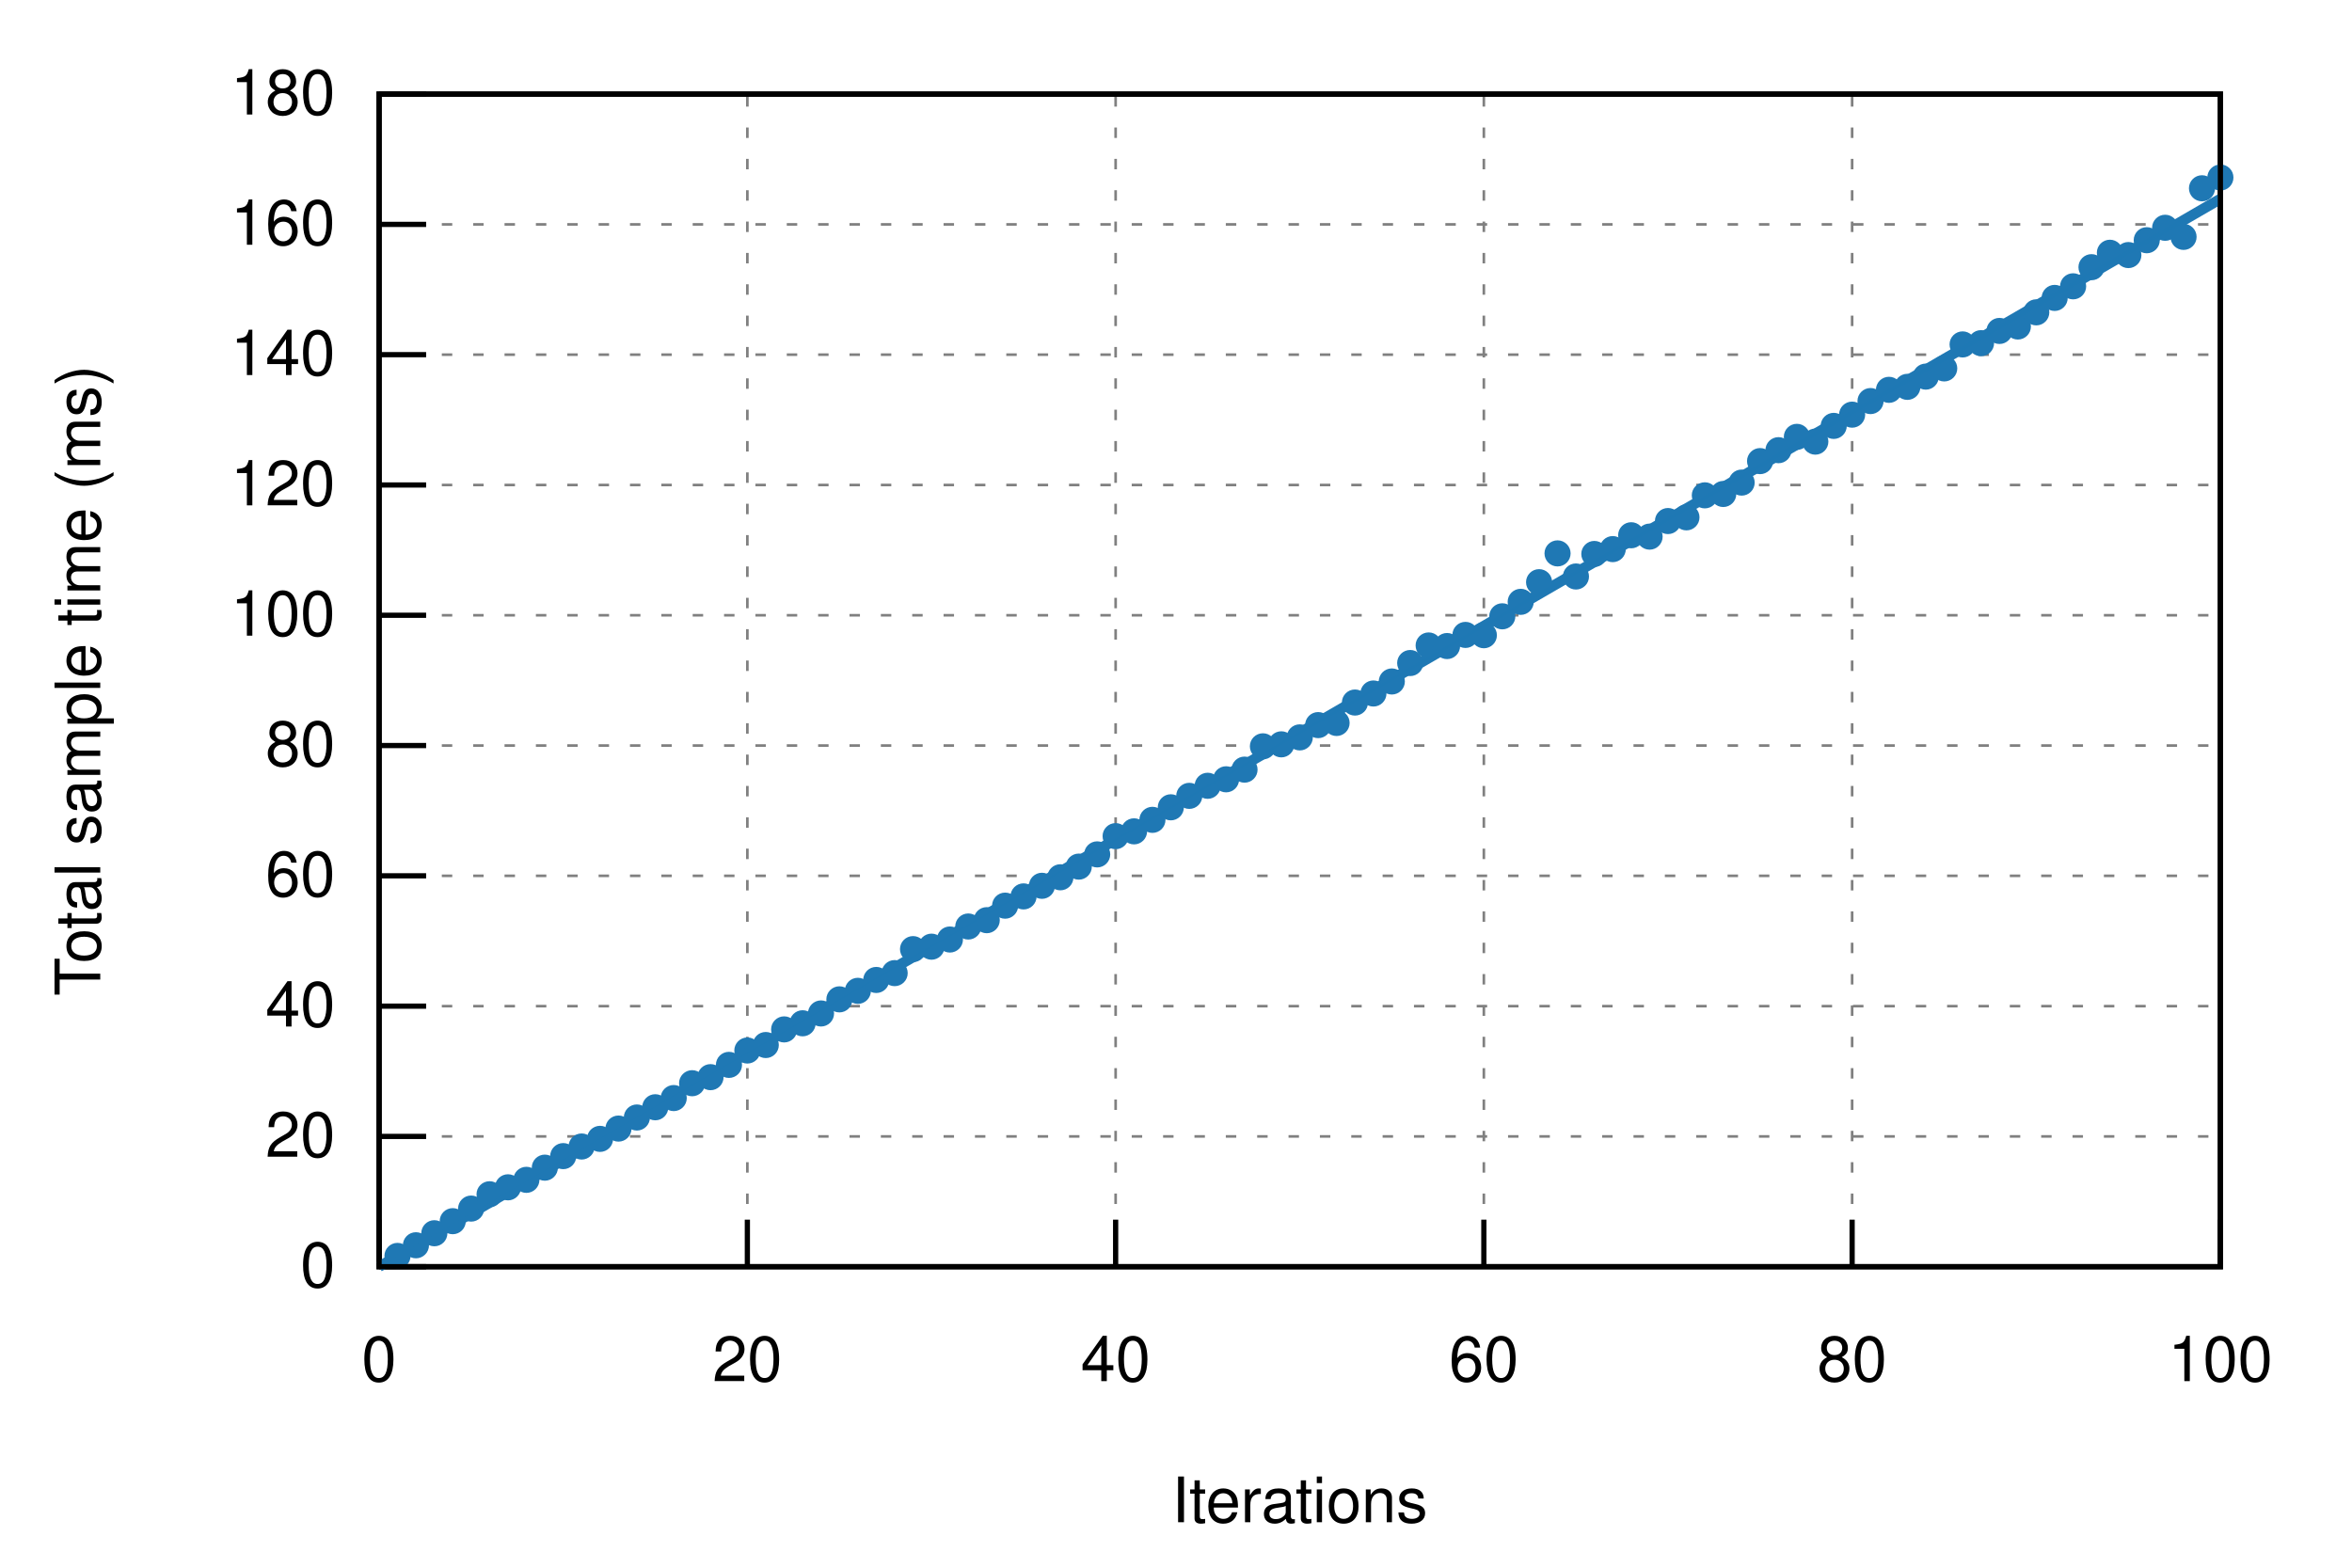
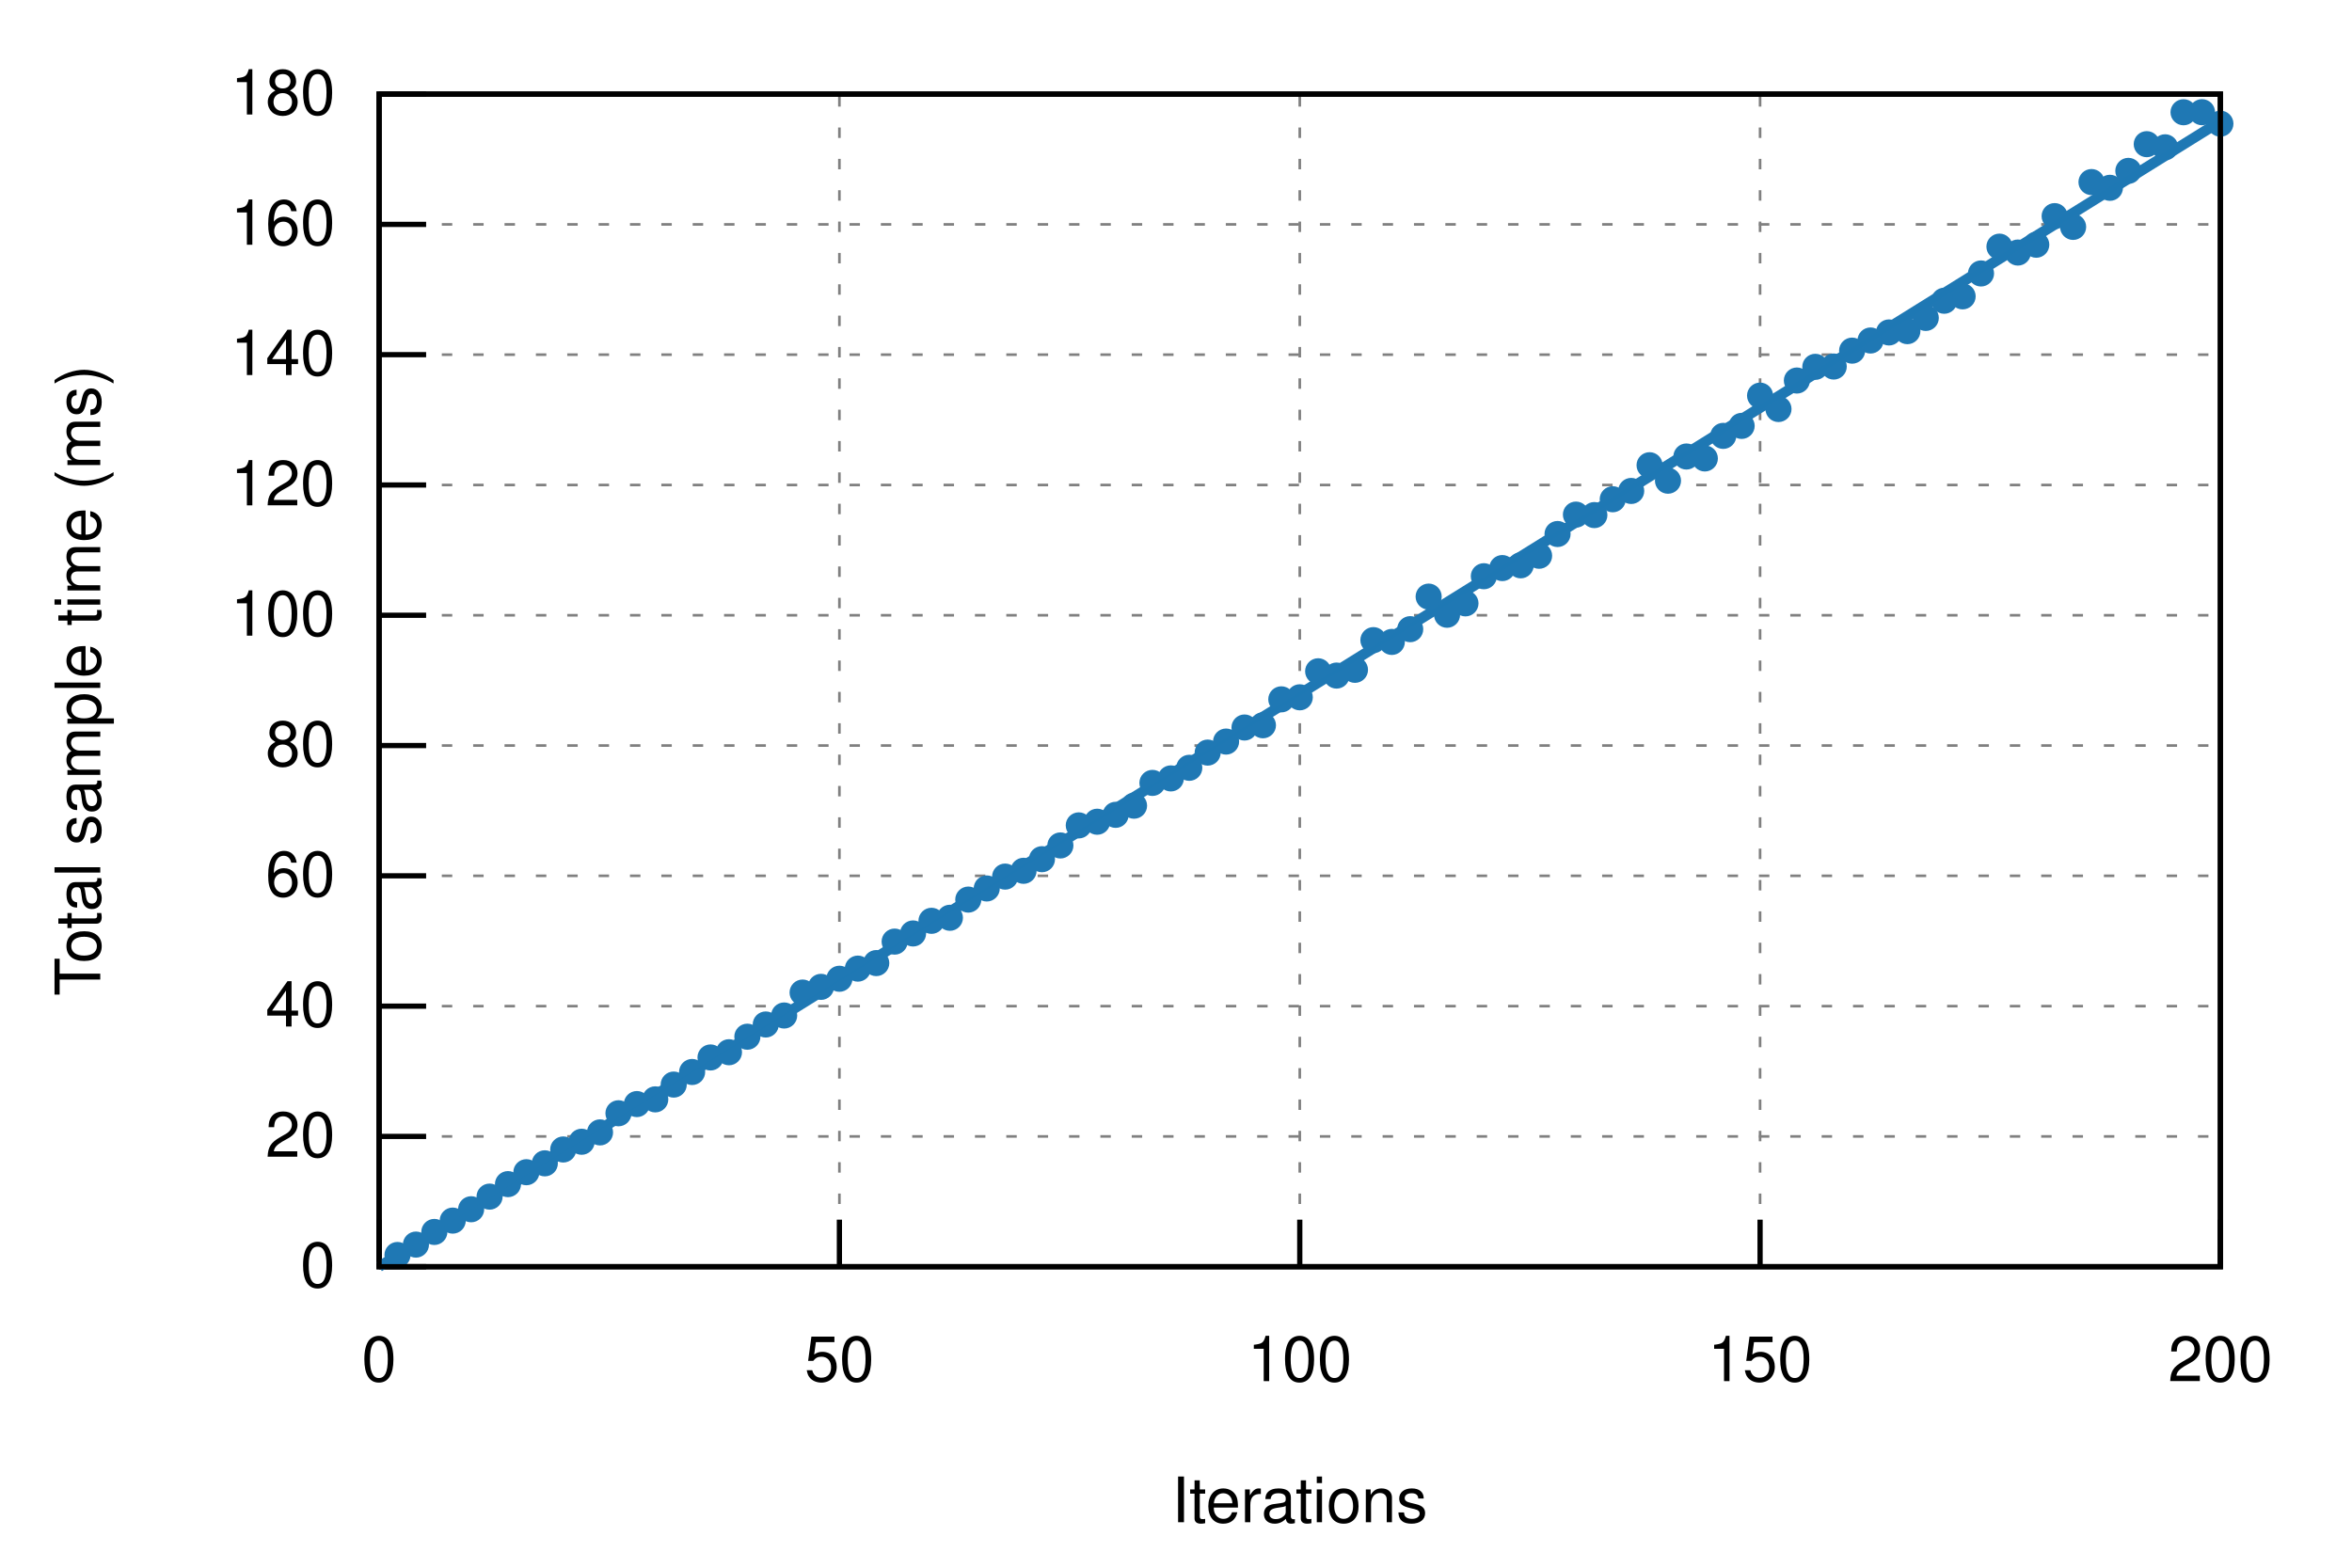
<svg xmlns="http://www.w3.org/2000/svg" xmlns:xlink="http://www.w3.org/1999/xlink" viewBox="0 0 450 300">
  <g id="gnuplot_canvas">
    <rect x="0" y="0" width="450" height="300" fill="none" />
    <defs>
      <circle id="gpDot" r="0.5" stroke-width="0.5" stroke="currentColor" />
      <path id="gpPt0" stroke-width="0.222" stroke="currentColor" d="M-1,0 h2 M0,-1 v2" />
      <path id="gpPt1" stroke-width="0.222" stroke="currentColor" d="M-1,-1 L1,1 M1,-1 L-1,1" />
      <path id="gpPt2" stroke-width="0.222" stroke="currentColor" d="M-1,0 L1,0 M0,-1 L0,1 M-1,-1 L1,1 M-1,1 L1,-1" />
      <rect id="gpPt3" stroke-width="0.222" stroke="currentColor" x="-1" y="-1" width="2" height="2" />
      <rect id="gpPt4" stroke-width="0.222" stroke="currentColor" fill="currentColor" x="-1" y="-1" width="2" height="2" />
      <circle id="gpPt5" stroke-width="0.222" stroke="currentColor" cx="0" cy="0" r="1" />
      <use xlink:href="#gpPt5" id="gpPt6" fill="currentColor" stroke="none" />
      <path id="gpPt7" stroke-width="0.222" stroke="currentColor" d="M0,-1.33 L-1.33,0.67 L1.33,0.67 z" />
      <use xlink:href="#gpPt7" id="gpPt8" fill="currentColor" stroke="none" />
      <use xlink:href="#gpPt7" id="gpPt9" stroke="currentColor" transform="rotate(180)" />
      <use xlink:href="#gpPt9" id="gpPt10" fill="currentColor" stroke="none" />
      <use xlink:href="#gpPt3" id="gpPt11" stroke="currentColor" transform="rotate(45)" />
      <use xlink:href="#gpPt11" id="gpPt12" fill="currentColor" stroke="none" />
      <path id="gpPt13" stroke-width="0.222" stroke="currentColor" d="M0,1.330 L1.265,0.411 L0.782,-1.067 L-0.782,-1.076 L-1.265,0.411 z" />
      <use xlink:href="#gpPt13" id="gpPt14" fill="currentColor" stroke="none" />
      <filter id="textbox" filterUnits="objectBoundingBox" x="0" y="0" height="1" width="1">
        <feFlood flood-color="white" flood-opacity="1" result="bgnd" />
        <feComposite in="SourceGraphic" in2="bgnd" operator="atop" />
      </filter>
      <filter id="greybox" filterUnits="objectBoundingBox" x="0" y="0" height="1" width="1">
        <feFlood flood-color="lightgrey" flood-opacity="1" result="grey" />
        <feComposite in="SourceGraphic" in2="grey" operator="atop" />
      </filter>
    </defs>
    <g fill="none" color="white" stroke="currentColor" stroke-width="1.00" stroke-linecap="butt" stroke-linejoin="miter">
</g>
    <g fill="none" color="black" stroke="currentColor" stroke-width="1.00" stroke-linecap="butt" stroke-linejoin="miter">
</g>
    <g fill="none" color="black" stroke="black" stroke-width="0.50" stroke-linecap="butt" stroke-linejoin="miter">
</g>
    <g fill="none" color="gray" stroke="currentColor" stroke-width="0.50" stroke-linecap="butt" stroke-linejoin="miter">
      <path stroke="gray" stroke-dasharray="2,4" class="gridline" d="M72.53,242.40 L424.82,242.40  " />
    </g>
    <g fill="none" color="gray" stroke="gray" stroke-width="1.00" stroke-linecap="butt" stroke-linejoin="miter">
</g>
    <g fill="none" color="black" stroke="currentColor" stroke-width="1.00" stroke-linecap="butt" stroke-linejoin="miter">
      <path stroke="black" d="M72.53,242.40 L81.53,242.40  " />
      <g transform="translate(64.14,246.30)" stroke="none" fill="black" font-family="Helvetica" font-size="12.00" text-anchor="end">
        <text>
          <tspan font-family="Helvetica"> 0</tspan>
        </text>
      </g>
    </g>
    <g fill="none" color="black" stroke="currentColor" stroke-width="1.00" stroke-linecap="butt" stroke-linejoin="miter">
</g>
    <g fill="none" color="black" stroke="black" stroke-width="0.50" stroke-linecap="butt" stroke-linejoin="miter">
</g>
    <g fill="none" color="gray" stroke="currentColor" stroke-width="0.50" stroke-linecap="butt" stroke-linejoin="miter">
      <path stroke="gray" stroke-dasharray="2,4" class="gridline" d="M72.53,217.47 L424.82,217.47  " />
    </g>
    <g fill="none" color="gray" stroke="gray" stroke-width="1.00" stroke-linecap="butt" stroke-linejoin="miter">
</g>
    <g fill="none" color="black" stroke="currentColor" stroke-width="1.00" stroke-linecap="butt" stroke-linejoin="miter">
      <path stroke="black" d="M72.53,217.47 L81.53,217.47  " />
      <g transform="translate(64.14,221.37)" stroke="none" fill="black" font-family="Helvetica" font-size="12.00" text-anchor="end">
        <text>
          <tspan font-family="Helvetica"> 20</tspan>
        </text>
      </g>
    </g>
    <g fill="none" color="black" stroke="currentColor" stroke-width="1.00" stroke-linecap="butt" stroke-linejoin="miter">
</g>
    <g fill="none" color="black" stroke="black" stroke-width="0.50" stroke-linecap="butt" stroke-linejoin="miter">
</g>
    <g fill="none" color="gray" stroke="currentColor" stroke-width="0.50" stroke-linecap="butt" stroke-linejoin="miter">
      <path stroke="gray" stroke-dasharray="2,4" class="gridline" d="M72.53,192.54 L424.82,192.54  " />
    </g>
    <g fill="none" color="gray" stroke="gray" stroke-width="1.00" stroke-linecap="butt" stroke-linejoin="miter">
</g>
    <g fill="none" color="black" stroke="currentColor" stroke-width="1.00" stroke-linecap="butt" stroke-linejoin="miter">
      <path stroke="black" d="M72.53,192.54 L81.53,192.54  " />
      <g transform="translate(64.14,196.44)" stroke="none" fill="black" font-family="Helvetica" font-size="12.00" text-anchor="end">
        <text>
          <tspan font-family="Helvetica"> 40</tspan>
        </text>
      </g>
    </g>
    <g fill="none" color="black" stroke="currentColor" stroke-width="1.00" stroke-linecap="butt" stroke-linejoin="miter">
</g>
    <g fill="none" color="black" stroke="black" stroke-width="0.50" stroke-linecap="butt" stroke-linejoin="miter">
</g>
    <g fill="none" color="gray" stroke="currentColor" stroke-width="0.50" stroke-linecap="butt" stroke-linejoin="miter">
      <path stroke="gray" stroke-dasharray="2,4" class="gridline" d="M72.53,167.60 L424.82,167.60  " />
    </g>
    <g fill="none" color="gray" stroke="gray" stroke-width="1.00" stroke-linecap="butt" stroke-linejoin="miter">
</g>
    <g fill="none" color="black" stroke="currentColor" stroke-width="1.00" stroke-linecap="butt" stroke-linejoin="miter">
      <path stroke="black" d="M72.53,167.60 L81.53,167.60  " />
      <g transform="translate(64.14,171.50)" stroke="none" fill="black" font-family="Helvetica" font-size="12.00" text-anchor="end">
        <text>
          <tspan font-family="Helvetica"> 60</tspan>
        </text>
      </g>
    </g>
    <g fill="none" color="black" stroke="currentColor" stroke-width="1.00" stroke-linecap="butt" stroke-linejoin="miter">
</g>
    <g fill="none" color="black" stroke="black" stroke-width="0.50" stroke-linecap="butt" stroke-linejoin="miter">
</g>
    <g fill="none" color="gray" stroke="currentColor" stroke-width="0.50" stroke-linecap="butt" stroke-linejoin="miter">
      <path stroke="gray" stroke-dasharray="2,4" class="gridline" d="M72.53,142.67 L424.82,142.67  " />
    </g>
    <g fill="none" color="gray" stroke="gray" stroke-width="1.00" stroke-linecap="butt" stroke-linejoin="miter">
</g>
    <g fill="none" color="black" stroke="currentColor" stroke-width="1.00" stroke-linecap="butt" stroke-linejoin="miter">
      <path stroke="black" d="M72.53,142.67 L81.53,142.67  " />
      <g transform="translate(64.14,146.57)" stroke="none" fill="black" font-family="Helvetica" font-size="12.00" text-anchor="end">
        <text>
          <tspan font-family="Helvetica"> 80</tspan>
        </text>
      </g>
    </g>
    <g fill="none" color="black" stroke="currentColor" stroke-width="1.00" stroke-linecap="butt" stroke-linejoin="miter">
</g>
    <g fill="none" color="black" stroke="black" stroke-width="0.50" stroke-linecap="butt" stroke-linejoin="miter">
</g>
    <g fill="none" color="gray" stroke="currentColor" stroke-width="0.50" stroke-linecap="butt" stroke-linejoin="miter">
      <path stroke="gray" stroke-dasharray="2,4" class="gridline" d="M72.53,117.74 L424.82,117.74  " />
    </g>
    <g fill="none" color="gray" stroke="gray" stroke-width="1.00" stroke-linecap="butt" stroke-linejoin="miter">
</g>
    <g fill="none" color="black" stroke="currentColor" stroke-width="1.00" stroke-linecap="butt" stroke-linejoin="miter">
      <path stroke="black" d="M72.53,117.74 L81.53,117.74  " />
      <g transform="translate(64.14,121.64)" stroke="none" fill="black" font-family="Helvetica" font-size="12.00" text-anchor="end">
        <text>
          <tspan font-family="Helvetica"> 100</tspan>
        </text>
      </g>
    </g>
    <g fill="none" color="black" stroke="currentColor" stroke-width="1.00" stroke-linecap="butt" stroke-linejoin="miter">
</g>
    <g fill="none" color="black" stroke="black" stroke-width="0.50" stroke-linecap="butt" stroke-linejoin="miter">
</g>
    <g fill="none" color="gray" stroke="currentColor" stroke-width="0.50" stroke-linecap="butt" stroke-linejoin="miter">
      <path stroke="gray" stroke-dasharray="2,4" class="gridline" d="M72.53,92.81 L424.82,92.81  " />
    </g>
    <g fill="none" color="gray" stroke="gray" stroke-width="1.00" stroke-linecap="butt" stroke-linejoin="miter">
</g>
    <g fill="none" color="black" stroke="currentColor" stroke-width="1.00" stroke-linecap="butt" stroke-linejoin="miter">
      <path stroke="black" d="M72.53,92.81 L81.53,92.81  " />
      <g transform="translate(64.14,96.71)" stroke="none" fill="black" font-family="Helvetica" font-size="12.00" text-anchor="end">
        <text>
          <tspan font-family="Helvetica"> 120</tspan>
        </text>
      </g>
    </g>
    <g fill="none" color="black" stroke="currentColor" stroke-width="1.00" stroke-linecap="butt" stroke-linejoin="miter">
</g>
    <g fill="none" color="black" stroke="black" stroke-width="0.50" stroke-linecap="butt" stroke-linejoin="miter">
</g>
    <g fill="none" color="gray" stroke="currentColor" stroke-width="0.50" stroke-linecap="butt" stroke-linejoin="miter">
      <path stroke="gray" stroke-dasharray="2,4" class="gridline" d="M72.53,67.87 L424.82,67.87  " />
    </g>
    <g fill="none" color="gray" stroke="gray" stroke-width="1.00" stroke-linecap="butt" stroke-linejoin="miter">
</g>
    <g fill="none" color="black" stroke="currentColor" stroke-width="1.00" stroke-linecap="butt" stroke-linejoin="miter">
      <path stroke="black" d="M72.53,67.87 L81.53,67.87  " />
      <g transform="translate(64.14,71.77)" stroke="none" fill="black" font-family="Helvetica" font-size="12.00" text-anchor="end">
        <text>
          <tspan font-family="Helvetica"> 140</tspan>
        </text>
      </g>
    </g>
    <g fill="none" color="black" stroke="currentColor" stroke-width="1.00" stroke-linecap="butt" stroke-linejoin="miter">
</g>
    <g fill="none" color="black" stroke="black" stroke-width="0.50" stroke-linecap="butt" stroke-linejoin="miter">
</g>
    <g fill="none" color="gray" stroke="currentColor" stroke-width="0.50" stroke-linecap="butt" stroke-linejoin="miter">
      <path stroke="gray" stroke-dasharray="2,4" class="gridline" d="M72.53,42.94 L424.82,42.94  " />
    </g>
    <g fill="none" color="gray" stroke="gray" stroke-width="1.00" stroke-linecap="butt" stroke-linejoin="miter">
</g>
    <g fill="none" color="black" stroke="currentColor" stroke-width="1.00" stroke-linecap="butt" stroke-linejoin="miter">
      <path stroke="black" d="M72.53,42.94 L81.53,42.94  " />
      <g transform="translate(64.14,46.84)" stroke="none" fill="black" font-family="Helvetica" font-size="12.00" text-anchor="end">
        <text>
          <tspan font-family="Helvetica"> 160</tspan>
        </text>
      </g>
    </g>
    <g fill="none" color="black" stroke="currentColor" stroke-width="1.00" stroke-linecap="butt" stroke-linejoin="miter">
</g>
    <g fill="none" color="black" stroke="black" stroke-width="0.50" stroke-linecap="butt" stroke-linejoin="miter">
</g>
    <g fill="none" color="gray" stroke="currentColor" stroke-width="0.50" stroke-linecap="butt" stroke-linejoin="miter">
      <path stroke="gray" stroke-dasharray="2,4" class="gridline" d="M72.53,18.01 L424.82,18.01  " />
    </g>
    <g fill="none" color="gray" stroke="gray" stroke-width="1.00" stroke-linecap="butt" stroke-linejoin="miter">
</g>
    <g fill="none" color="black" stroke="currentColor" stroke-width="1.00" stroke-linecap="butt" stroke-linejoin="miter">
      <path stroke="black" d="M72.53,18.01 L81.53,18.01  " />
      <g transform="translate(64.14,21.91)" stroke="none" fill="black" font-family="Helvetica" font-size="12.00" text-anchor="end">
        <text>
          <tspan font-family="Helvetica"> 180</tspan>
        </text>
      </g>
    </g>
    <g fill="none" color="black" stroke="currentColor" stroke-width="1.00" stroke-linecap="butt" stroke-linejoin="miter">
</g>
    <g fill="none" color="black" stroke="black" stroke-width="0.50" stroke-linecap="butt" stroke-linejoin="miter">
</g>
    <g fill="none" color="gray" stroke="currentColor" stroke-width="0.50" stroke-linecap="butt" stroke-linejoin="miter">
      <path stroke="gray" stroke-dasharray="2,4" class="gridline" d="M72.53,242.40 L72.53,18.01  " />
    </g>
    <g fill="none" color="gray" stroke="gray" stroke-width="1.00" stroke-linecap="butt" stroke-linejoin="miter">
</g>
    <g fill="none" color="black" stroke="currentColor" stroke-width="1.00" stroke-linecap="butt" stroke-linejoin="miter">
      <path stroke="black" d="M72.53,242.40 L72.53,233.40  " />
      <g transform="translate(72.53,264.30)" stroke="none" fill="black" font-family="Helvetica" font-size="12.00" text-anchor="middle">
        <text>
          <tspan font-family="Helvetica"> 0</tspan>
        </text>
      </g>
    </g>
    <g fill="none" color="black" stroke="currentColor" stroke-width="1.00" stroke-linecap="butt" stroke-linejoin="miter">
</g>
    <g fill="none" color="black" stroke="black" stroke-width="0.50" stroke-linecap="butt" stroke-linejoin="miter">
</g>
    <g fill="none" color="gray" stroke="currentColor" stroke-width="0.50" stroke-linecap="butt" stroke-linejoin="miter">
-       <path stroke="gray" stroke-dasharray="2,4" class="gridline" d="M142.99,242.40 L142.99,18.01  " />
-     </g>
-     <g fill="none" color="gray" stroke="gray" stroke-width="1.00" stroke-linecap="butt" stroke-linejoin="miter">
- </g>
-     <g fill="none" color="black" stroke="currentColor" stroke-width="1.00" stroke-linecap="butt" stroke-linejoin="miter">
-       <path stroke="black" d="M142.99,242.40 L142.99,233.40  " />
-       <g transform="translate(142.99,264.30)" stroke="none" fill="black" font-family="Helvetica" font-size="12.00" text-anchor="middle">
-         <text>
-           <tspan font-family="Helvetica"> 20</tspan>
-         </text>
-       </g>
-     </g>
-     <g fill="none" color="black" stroke="currentColor" stroke-width="1.00" stroke-linecap="butt" stroke-linejoin="miter">
- </g>
-     <g fill="none" color="black" stroke="black" stroke-width="0.50" stroke-linecap="butt" stroke-linejoin="miter">
- </g>
-     <g fill="none" color="gray" stroke="currentColor" stroke-width="0.50" stroke-linecap="butt" stroke-linejoin="miter">
-       <path stroke="gray" stroke-dasharray="2,4" class="gridline" d="M213.45,242.40 L213.45,18.01  " />
-     </g>
-     <g fill="none" color="gray" stroke="gray" stroke-width="1.00" stroke-linecap="butt" stroke-linejoin="miter">
- </g>
-     <g fill="none" color="black" stroke="currentColor" stroke-width="1.00" stroke-linecap="butt" stroke-linejoin="miter">
-       <path stroke="black" d="M213.45,242.40 L213.45,233.40  " />
-       <g transform="translate(213.45,264.30)" stroke="none" fill="black" font-family="Helvetica" font-size="12.00" text-anchor="middle">
-         <text>
-           <tspan font-family="Helvetica"> 40</tspan>
-         </text>
-       </g>
-     </g>
-     <g fill="none" color="black" stroke="currentColor" stroke-width="1.00" stroke-linecap="butt" stroke-linejoin="miter">
- </g>
-     <g fill="none" color="black" stroke="black" stroke-width="0.50" stroke-linecap="butt" stroke-linejoin="miter">
- </g>
-     <g fill="none" color="gray" stroke="currentColor" stroke-width="0.50" stroke-linecap="butt" stroke-linejoin="miter">
-       <path stroke="gray" stroke-dasharray="2,4" class="gridline" d="M283.90,242.40 L283.90,18.01  " />
-     </g>
-     <g fill="none" color="gray" stroke="gray" stroke-width="1.00" stroke-linecap="butt" stroke-linejoin="miter">
- </g>
-     <g fill="none" color="black" stroke="currentColor" stroke-width="1.00" stroke-linecap="butt" stroke-linejoin="miter">
-       <path stroke="black" d="M283.90,242.40 L283.90,233.40  " />
-       <g transform="translate(283.90,264.30)" stroke="none" fill="black" font-family="Helvetica" font-size="12.00" text-anchor="middle">
-         <text>
-           <tspan font-family="Helvetica"> 60</tspan>
-         </text>
-       </g>
-     </g>
-     <g fill="none" color="black" stroke="currentColor" stroke-width="1.00" stroke-linecap="butt" stroke-linejoin="miter">
- </g>
-     <g fill="none" color="black" stroke="black" stroke-width="0.50" stroke-linecap="butt" stroke-linejoin="miter">
- </g>
-     <g fill="none" color="gray" stroke="currentColor" stroke-width="0.50" stroke-linecap="butt" stroke-linejoin="miter">
-       <path stroke="gray" stroke-dasharray="2,4" class="gridline" d="M354.36,242.40 L354.36,18.01  " />
-     </g>
-     <g fill="none" color="gray" stroke="gray" stroke-width="1.00" stroke-linecap="butt" stroke-linejoin="miter">
- </g>
-     <g fill="none" color="black" stroke="currentColor" stroke-width="1.00" stroke-linecap="butt" stroke-linejoin="miter">
-       <path stroke="black" d="M354.36,242.40 L354.36,233.40  " />
-       <g transform="translate(354.36,264.30)" stroke="none" fill="black" font-family="Helvetica" font-size="12.00" text-anchor="middle">
-         <text>
-           <tspan font-family="Helvetica"> 80</tspan>
+       <path stroke="gray" stroke-dasharray="2,4" class="gridline" d="M160.60,242.40 L160.60,18.01  " />
+     </g>
+     <g fill="none" color="gray" stroke="gray" stroke-width="1.00" stroke-linecap="butt" stroke-linejoin="miter">
+ </g>
+     <g fill="none" color="black" stroke="currentColor" stroke-width="1.00" stroke-linecap="butt" stroke-linejoin="miter">
+       <path stroke="black" d="M160.60,242.40 L160.60,233.40  " />
+       <g transform="translate(160.60,264.30)" stroke="none" fill="black" font-family="Helvetica" font-size="12.00" text-anchor="middle">
+         <text>
+           <tspan font-family="Helvetica"> 50</tspan>
+         </text>
+       </g>
+     </g>
+     <g fill="none" color="black" stroke="currentColor" stroke-width="1.00" stroke-linecap="butt" stroke-linejoin="miter">
+ </g>
+     <g fill="none" color="black" stroke="black" stroke-width="0.50" stroke-linecap="butt" stroke-linejoin="miter">
+ </g>
+     <g fill="none" color="gray" stroke="currentColor" stroke-width="0.50" stroke-linecap="butt" stroke-linejoin="miter">
+       <path stroke="gray" stroke-dasharray="2,4" class="gridline" d="M248.68,242.40 L248.68,18.01  " />
+     </g>
+     <g fill="none" color="gray" stroke="gray" stroke-width="1.00" stroke-linecap="butt" stroke-linejoin="miter">
+ </g>
+     <g fill="none" color="black" stroke="currentColor" stroke-width="1.00" stroke-linecap="butt" stroke-linejoin="miter">
+       <path stroke="black" d="M248.68,242.40 L248.68,233.40  " />
+       <g transform="translate(248.68,264.30)" stroke="none" fill="black" font-family="Helvetica" font-size="12.00" text-anchor="middle">
+         <text>
+           <tspan font-family="Helvetica"> 100</tspan>
+         </text>
+       </g>
+     </g>
+     <g fill="none" color="black" stroke="currentColor" stroke-width="1.00" stroke-linecap="butt" stroke-linejoin="miter">
+ </g>
+     <g fill="none" color="black" stroke="black" stroke-width="0.50" stroke-linecap="butt" stroke-linejoin="miter">
+ </g>
+     <g fill="none" color="gray" stroke="currentColor" stroke-width="0.50" stroke-linecap="butt" stroke-linejoin="miter">
+       <path stroke="gray" stroke-dasharray="2,4" class="gridline" d="M336.75,242.40 L336.75,18.01  " />
+     </g>
+     <g fill="none" color="gray" stroke="gray" stroke-width="1.00" stroke-linecap="butt" stroke-linejoin="miter">
+ </g>
+     <g fill="none" color="black" stroke="currentColor" stroke-width="1.00" stroke-linecap="butt" stroke-linejoin="miter">
+       <path stroke="black" d="M336.75,242.40 L336.75,233.40  " />
+       <g transform="translate(336.75,264.30)" stroke="none" fill="black" font-family="Helvetica" font-size="12.00" text-anchor="middle">
+         <text>
+           <tspan font-family="Helvetica"> 150</tspan>
        </text>
      </g>
    </g>
    <g fill="none" color="black" stroke="currentColor" stroke-width="1.00" stroke-linecap="butt" stroke-linejoin="miter">
</g>
    <g fill="none" color="black" stroke="black" stroke-width="0.50" stroke-linecap="butt" stroke-linejoin="miter">
</g>
    <g fill="none" color="gray" stroke="currentColor" stroke-width="0.50" stroke-linecap="butt" stroke-linejoin="miter">
      <path stroke="gray" stroke-dasharray="2,4" class="gridline" d="M424.82,242.40 L424.82,18.01  " />
    </g>
    <g fill="none" color="gray" stroke="gray" stroke-width="1.00" stroke-linecap="butt" stroke-linejoin="miter">
</g>
    <g fill="none" color="black" stroke="currentColor" stroke-width="1.00" stroke-linecap="butt" stroke-linejoin="miter">
      <path stroke="black" d="M424.82,242.40 L424.82,233.40  " />
      <g transform="translate(424.82,264.30)" stroke="none" fill="black" font-family="Helvetica" font-size="12.00" text-anchor="middle">
        <text>
-           <tspan font-family="Helvetica"> 100</tspan>
+           <tspan font-family="Helvetica"> 200</tspan>
        </text>
      </g>
    </g>
    <g fill="none" color="black" stroke="currentColor" stroke-width="1.00" stroke-linecap="butt" stroke-linejoin="miter">
</g>
    <g fill="none" color="black" stroke="currentColor" stroke-width="1.00" stroke-linecap="butt" stroke-linejoin="miter">
      <path stroke="black" d="M72.53,18.01 L72.53,242.40 L424.82,242.40 L424.82,18.01 L72.53,18.01 Z  " />
    </g>
    <g fill="none" color="black" stroke="currentColor" stroke-width="1.00" stroke-linecap="butt" stroke-linejoin="miter">
</g>
    <g id="gnuplot_plot_1">
      <g fill="none" color="black" stroke="currentColor" stroke-width="1.00" stroke-linecap="butt" stroke-linejoin="miter">
-         <use xlink:href="#gpPt6" transform="translate(76.05,240.34) scale(2.25)" color="rgb( 31, 120, 180)" />
-         <use xlink:href="#gpPt6" transform="translate(79.58,238.30) scale(2.25)" color="rgb( 31, 120, 180)" />
-         <use xlink:href="#gpPt6" transform="translate(83.10,236.00) scale(2.25)" color="rgb( 31, 120, 180)" />
-         <use xlink:href="#gpPt6" transform="translate(86.62,233.69) scale(2.25)" color="rgb( 31, 120, 180)" />
-         <use xlink:href="#gpPt6" transform="translate(90.14,231.28) scale(2.25)" color="rgb( 31, 120, 180)" />
-         <use xlink:href="#gpPt6" transform="translate(93.67,228.54) scale(2.25)" color="rgb( 31, 120, 180)" />
-         <use xlink:href="#gpPt6" transform="translate(97.19,227.21) scale(2.25)" color="rgb( 31, 120, 180)" />
-         <use xlink:href="#gpPt6" transform="translate(100.71,225.78) scale(2.25)" color="rgb( 31, 120, 180)" />
-         <use xlink:href="#gpPt6" transform="translate(104.24,223.45) scale(2.25)" color="rgb( 31, 120, 180)" />
-         <use xlink:href="#gpPt6" transform="translate(107.76,221.24) scale(2.25)" color="rgb( 31, 120, 180)" />
-         <use xlink:href="#gpPt6" transform="translate(111.28,219.40) scale(2.25)" color="rgb( 31, 120, 180)" />
-         <use xlink:href="#gpPt6" transform="translate(114.80,217.94) scale(2.25)" color="rgb( 31, 120, 180)" />
-         <use xlink:href="#gpPt6" transform="translate(118.33,215.97) scale(2.25)" color="rgb( 31, 120, 180)" />
-         <use xlink:href="#gpPt6" transform="translate(121.85,213.85) scale(2.25)" color="rgb( 31, 120, 180)" />
-         <use xlink:href="#gpPt6" transform="translate(125.37,211.89) scale(2.25)" color="rgb( 31, 120, 180)" />
-         <use xlink:href="#gpPt6" transform="translate(128.90,210.13) scale(2.25)" color="rgb( 31, 120, 180)" />
-         <use xlink:href="#gpPt6" transform="translate(132.42,207.29) scale(2.25)" color="rgb( 31, 120, 180)" />
-         <use xlink:href="#gpPt6" transform="translate(135.94,206.13) scale(2.25)" color="rgb( 31, 120, 180)" />
-         <use xlink:href="#gpPt6" transform="translate(139.47,203.78) scale(2.25)" color="rgb( 31, 120, 180)" />
-         <use xlink:href="#gpPt6" transform="translate(142.99,201.03) scale(2.25)" color="rgb( 31, 120, 180)" />
-         <use xlink:href="#gpPt6" transform="translate(146.51,199.98) scale(2.25)" color="rgb( 31, 120, 180)" />
-         <use xlink:href="#gpPt6" transform="translate(150.03,196.99) scale(2.25)" color="rgb( 31, 120, 180)" />
-         <use xlink:href="#gpPt6" transform="translate(153.56,195.82) scale(2.25)" color="rgb( 31, 120, 180)" />
-         <use xlink:href="#gpPt6" transform="translate(157.08,193.94) scale(2.25)" color="rgb( 31, 120, 180)" />
-         <use xlink:href="#gpPt6" transform="translate(160.60,191.24) scale(2.25)" color="rgb( 31, 120, 180)" />
-         <use xlink:href="#gpPt6" transform="translate(164.13,189.61) scale(2.25)" color="rgb( 31, 120, 180)" />
-         <use xlink:href="#gpPt6" transform="translate(167.65,187.53) scale(2.25)" color="rgb( 31, 120, 180)" />
-         <use xlink:href="#gpPt6" transform="translate(171.17,186.22) scale(2.25)" color="rgb( 31, 120, 180)" />
-         <use xlink:href="#gpPt6" transform="translate(174.69,181.63) scale(2.25)" color="rgb( 31, 120, 180)" />
-         <use xlink:href="#gpPt6" transform="translate(178.22,181.16) scale(2.25)" color="rgb( 31, 120, 180)" />
-         <use xlink:href="#gpPt6" transform="translate(181.74,179.79) scale(2.25)" color="rgb( 31, 120, 180)" />
-         <use xlink:href="#gpPt6" transform="translate(185.26,177.30) scale(2.25)" color="rgb( 31, 120, 180)" />
-         <use xlink:href="#gpPt6" transform="translate(188.79,176.09) scale(2.25)" color="rgb( 31, 120, 180)" />
-         <use xlink:href="#gpPt6" transform="translate(192.31,173.31) scale(2.25)" color="rgb( 31, 120, 180)" />
-         <use xlink:href="#gpPt6" transform="translate(195.83,171.54) scale(2.25)" color="rgb( 31, 120, 180)" />
-         <use xlink:href="#gpPt6" transform="translate(199.35,169.51) scale(2.25)" color="rgb( 31, 120, 180)" />
-         <use xlink:href="#gpPt6" transform="translate(202.88,167.88) scale(2.25)" color="rgb( 31, 120, 180)" />
-         <use xlink:href="#gpPt6" transform="translate(206.40,165.84) scale(2.25)" color="rgb( 31, 120, 180)" />
-         <use xlink:href="#gpPt6" transform="translate(209.92,163.50) scale(2.25)" color="rgb( 31, 120, 180)" />
-         <use xlink:href="#gpPt6" transform="translate(213.45,160.01) scale(2.25)" color="rgb( 31, 120, 180)" />
-         <use xlink:href="#gpPt6" transform="translate(216.97,159.09) scale(2.25)" color="rgb( 31, 120, 180)" />
-         <use xlink:href="#gpPt6" transform="translate(220.49,156.89) scale(2.25)" color="rgb( 31, 120, 180)" />
-         <use xlink:href="#gpPt6" transform="translate(224.01,154.49) scale(2.25)" color="rgb( 31, 120, 180)" />
-         <use xlink:href="#gpPt6" transform="translate(227.54,152.30) scale(2.25)" color="rgb( 31, 120, 180)" />
-         <use xlink:href="#gpPt6" transform="translate(231.06,150.37) scale(2.25)" color="rgb( 31, 120, 180)" />
-         <use xlink:href="#gpPt6" transform="translate(234.58,149.13) scale(2.25)" color="rgb( 31, 120, 180)" />
-         <use xlink:href="#gpPt6" transform="translate(238.11,147.28) scale(2.25)" color="rgb( 31, 120, 180)" />
-         <use xlink:href="#gpPt6" transform="translate(241.63,142.82) scale(2.25)" color="rgb( 31, 120, 180)" />
-         <use xlink:href="#gpPt6" transform="translate(245.15,142.44) scale(2.25)" color="rgb( 31, 120, 180)" />
-         <use xlink:href="#gpPt6" transform="translate(248.68,141.11) scale(2.25)" color="rgb( 31, 120, 180)" />
-         <use xlink:href="#gpPt6" transform="translate(252.20,138.76) scale(2.25)" color="rgb( 31, 120, 180)" />
-         <use xlink:href="#gpPt6" transform="translate(255.72,138.35) scale(2.25)" color="rgb( 31, 120, 180)" />
-         <use xlink:href="#gpPt6" transform="translate(259.24,134.44) scale(2.25)" color="rgb( 31, 120, 180)" />
-         <use xlink:href="#gpPt6" transform="translate(262.77,132.71) scale(2.25)" color="rgb( 31, 120, 180)" />
-         <use xlink:href="#gpPt6" transform="translate(266.29,130.41) scale(2.25)" color="rgb( 31, 120, 180)" />
-         <use xlink:href="#gpPt6" transform="translate(269.81,126.88) scale(2.25)" color="rgb( 31, 120, 180)" />
-         <use xlink:href="#gpPt6" transform="translate(273.34,123.52) scale(2.25)" color="rgb( 31, 120, 180)" />
-         <use xlink:href="#gpPt6" transform="translate(276.86,123.63) scale(2.25)" color="rgb( 31, 120, 180)" />
-         <use xlink:href="#gpPt6" transform="translate(280.38,121.50) scale(2.25)" color="rgb( 31, 120, 180)" />
-         <use xlink:href="#gpPt6" transform="translate(283.90,121.56) scale(2.25)" color="rgb( 31, 120, 180)" />
-         <use xlink:href="#gpPt6" transform="translate(287.43,117.94) scale(2.25)" color="rgb( 31, 120, 180)" />
-         <use xlink:href="#gpPt6" transform="translate(290.95,115.17) scale(2.25)" color="rgb( 31, 120, 180)" />
-         <use xlink:href="#gpPt6" transform="translate(294.47,111.41) scale(2.25)" color="rgb( 31, 120, 180)" />
-         <use xlink:href="#gpPt6" transform="translate(298.00,105.90) scale(2.25)" color="rgb( 31, 120, 180)" />
-         <use xlink:href="#gpPt6" transform="translate(301.52,110.32) scale(2.25)" color="rgb( 31, 120, 180)" />
-         <use xlink:href="#gpPt6" transform="translate(305.04,106.01) scale(2.25)" color="rgb( 31, 120, 180)" />
-         <use xlink:href="#gpPt6" transform="translate(308.56,105.08) scale(2.25)" color="rgb( 31, 120, 180)" />
-         <use xlink:href="#gpPt6" transform="translate(312.09,102.43) scale(2.25)" color="rgb( 31, 120, 180)" />
-         <use xlink:href="#gpPt6" transform="translate(315.61,102.69) scale(2.25)" color="rgb( 31, 120, 180)" />
-         <use xlink:href="#gpPt6" transform="translate(319.13,99.71) scale(2.25)" color="rgb( 31, 120, 180)" />
-         <use xlink:href="#gpPt6" transform="translate(322.66,99.00) scale(2.25)" color="rgb( 31, 120, 180)" />
-         <use xlink:href="#gpPt6" transform="translate(326.18,94.79) scale(2.25)" color="rgb( 31, 120, 180)" />
-         <use xlink:href="#gpPt6" transform="translate(329.70,94.53) scale(2.25)" color="rgb( 31, 120, 180)" />
-         <use xlink:href="#gpPt6" transform="translate(333.22,92.35) scale(2.25)" color="rgb( 31, 120, 180)" />
-         <use xlink:href="#gpPt6" transform="translate(336.75,88.24) scale(2.25)" color="rgb( 31, 120, 180)" />
-         <use xlink:href="#gpPt6" transform="translate(340.27,86.15) scale(2.25)" color="rgb( 31, 120, 180)" />
-         <use xlink:href="#gpPt6" transform="translate(343.79,83.60) scale(2.25)" color="rgb( 31, 120, 180)" />
-         <use xlink:href="#gpPt6" transform="translate(347.32,84.51) scale(2.25)" color="rgb( 31, 120, 180)" />
-         <use xlink:href="#gpPt6" transform="translate(350.84,81.50) scale(2.25)" color="rgb( 31, 120, 180)" />
-         <use xlink:href="#gpPt6" transform="translate(354.36,79.35) scale(2.25)" color="rgb( 31, 120, 180)" />
-         <use xlink:href="#gpPt6" transform="translate(357.88,76.75) scale(2.25)" color="rgb( 31, 120, 180)" />
-         <use xlink:href="#gpPt6" transform="translate(361.41,74.60) scale(2.25)" color="rgb( 31, 120, 180)" />
-         <use xlink:href="#gpPt6" transform="translate(364.93,74.03) scale(2.25)" color="rgb( 31, 120, 180)" />
-         <use xlink:href="#gpPt6" transform="translate(368.45,72.07) scale(2.25)" color="rgb( 31, 120, 180)" />
-         <use xlink:href="#gpPt6" transform="translate(371.98,70.50) scale(2.25)" color="rgb( 31, 120, 180)" />
-         <use xlink:href="#gpPt6" transform="translate(375.50,65.91) scale(2.25)" color="rgb( 31, 120, 180)" />
-         <use xlink:href="#gpPt6" transform="translate(379.02,65.67) scale(2.25)" color="rgb( 31, 120, 180)" />
-         <use xlink:href="#gpPt6" transform="translate(382.55,63.33) scale(2.25)" color="rgb( 31, 120, 180)" />
-         <use xlink:href="#gpPt6" transform="translate(386.07,62.48) scale(2.25)" color="rgb( 31, 120, 180)" />
-         <use xlink:href="#gpPt6" transform="translate(389.59,59.77) scale(2.25)" color="rgb( 31, 120, 180)" />
-         <use xlink:href="#gpPt6" transform="translate(393.11,57.01) scale(2.25)" color="rgb( 31, 120, 180)" />
-         <use xlink:href="#gpPt6" transform="translate(396.64,54.79) scale(2.25)" color="rgb( 31, 120, 180)" />
-         <use xlink:href="#gpPt6" transform="translate(400.16,51.13) scale(2.25)" color="rgb( 31, 120, 180)" />
-         <use xlink:href="#gpPt6" transform="translate(403.68,48.37) scale(2.25)" color="rgb( 31, 120, 180)" />
-         <use xlink:href="#gpPt6" transform="translate(407.21,48.81) scale(2.25)" color="rgb( 31, 120, 180)" />
-         <use xlink:href="#gpPt6" transform="translate(410.73,45.97) scale(2.25)" color="rgb( 31, 120, 180)" />
-         <use xlink:href="#gpPt6" transform="translate(414.25,43.59) scale(2.25)" color="rgb( 31, 120, 180)" />
-         <use xlink:href="#gpPt6" transform="translate(417.77,45.33) scale(2.25)" color="rgb( 31, 120, 180)" />
-         <use xlink:href="#gpPt6" transform="translate(421.30,36.03) scale(2.25)" color="rgb( 31, 120, 180)" />
-         <use xlink:href="#gpPt6" transform="translate(424.82,33.97) scale(2.25)" color="rgb( 31, 120, 180)" />
+         <use xlink:href="#gpPt6" transform="translate(76.05,240.16) scale(2.25)" color="rgb( 31, 120, 180)" />
+         <use xlink:href="#gpPt6" transform="translate(79.58,238.17) scale(2.25)" color="rgb( 31, 120, 180)" />
+         <use xlink:href="#gpPt6" transform="translate(83.10,235.75) scale(2.25)" color="rgb( 31, 120, 180)" />
+         <use xlink:href="#gpPt6" transform="translate(86.62,233.58) scale(2.25)" color="rgb( 31, 120, 180)" />
+         <use xlink:href="#gpPt6" transform="translate(90.14,231.41) scale(2.25)" color="rgb( 31, 120, 180)" />
+         <use xlink:href="#gpPt6" transform="translate(93.67,228.99) scale(2.25)" color="rgb( 31, 120, 180)" />
+         <use xlink:href="#gpPt6" transform="translate(97.19,226.60) scale(2.25)" color="rgb( 31, 120, 180)" />
+         <use xlink:href="#gpPt6" transform="translate(100.71,224.32) scale(2.25)" color="rgb( 31, 120, 180)" />
+         <use xlink:href="#gpPt6" transform="translate(104.24,222.62) scale(2.25)" color="rgb( 31, 120, 180)" />
+         <use xlink:href="#gpPt6" transform="translate(107.76,219.97) scale(2.25)" color="rgb( 31, 120, 180)" />
+         <use xlink:href="#gpPt6" transform="translate(111.28,218.49) scale(2.25)" color="rgb( 31, 120, 180)" />
+         <use xlink:href="#gpPt6" transform="translate(114.80,216.70) scale(2.25)" color="rgb( 31, 120, 180)" />
+         <use xlink:href="#gpPt6" transform="translate(118.33,213.04) scale(2.25)" color="rgb( 31, 120, 180)" />
+         <use xlink:href="#gpPt6" transform="translate(121.85,211.28) scale(2.25)" color="rgb( 31, 120, 180)" />
+         <use xlink:href="#gpPt6" transform="translate(125.37,210.38) scale(2.25)" color="rgb( 31, 120, 180)" />
+         <use xlink:href="#gpPt6" transform="translate(128.90,207.55) scale(2.25)" color="rgb( 31, 120, 180)" />
+         <use xlink:href="#gpPt6" transform="translate(132.42,205.14) scale(2.25)" color="rgb( 31, 120, 180)" />
+         <use xlink:href="#gpPt6" transform="translate(135.94,202.36) scale(2.25)" color="rgb( 31, 120, 180)" />
+         <use xlink:href="#gpPt6" transform="translate(139.47,201.36) scale(2.25)" color="rgb( 31, 120, 180)" />
+         <use xlink:href="#gpPt6" transform="translate(142.99,198.39) scale(2.25)" color="rgb( 31, 120, 180)" />
+         <use xlink:href="#gpPt6" transform="translate(146.51,196.05) scale(2.25)" color="rgb( 31, 120, 180)" />
+         <use xlink:href="#gpPt6" transform="translate(150.03,194.33) scale(2.25)" color="rgb( 31, 120, 180)" />
+         <use xlink:href="#gpPt6" transform="translate(153.56,189.94) scale(2.25)" color="rgb( 31, 120, 180)" />
+         <use xlink:href="#gpPt6" transform="translate(157.08,188.85) scale(2.25)" color="rgb( 31, 120, 180)" />
+         <use xlink:href="#gpPt6" transform="translate(160.60,187.30) scale(2.25)" color="rgb( 31, 120, 180)" />
+         <use xlink:href="#gpPt6" transform="translate(164.13,185.36) scale(2.25)" color="rgb( 31, 120, 180)" />
+         <use xlink:href="#gpPt6" transform="translate(167.65,184.30) scale(2.25)" color="rgb( 31, 120, 180)" />
+         <use xlink:href="#gpPt6" transform="translate(171.17,180.19) scale(2.25)" color="rgb( 31, 120, 180)" />
+         <use xlink:href="#gpPt6" transform="translate(174.69,178.63) scale(2.25)" color="rgb( 31, 120, 180)" />
+         <use xlink:href="#gpPt6" transform="translate(178.22,176.21) scale(2.25)" color="rgb( 31, 120, 180)" />
+         <use xlink:href="#gpPt6" transform="translate(181.74,175.63) scale(2.25)" color="rgb( 31, 120, 180)" />
+         <use xlink:href="#gpPt6" transform="translate(185.26,172.15) scale(2.25)" color="rgb( 31, 120, 180)" />
+         <use xlink:href="#gpPt6" transform="translate(188.79,170.02) scale(2.25)" color="rgb( 31, 120, 180)" />
+         <use xlink:href="#gpPt6" transform="translate(192.31,167.75) scale(2.25)" color="rgb( 31, 120, 180)" />
+         <use xlink:href="#gpPt6" transform="translate(195.83,166.64) scale(2.25)" color="rgb( 31, 120, 180)" />
+         <use xlink:href="#gpPt6" transform="translate(199.35,164.42) scale(2.25)" color="rgb( 31, 120, 180)" />
+         <use xlink:href="#gpPt6" transform="translate(202.88,161.79) scale(2.25)" color="rgb( 31, 120, 180)" />
+         <use xlink:href="#gpPt6" transform="translate(206.40,157.95) scale(2.25)" color="rgb( 31, 120, 180)" />
+         <use xlink:href="#gpPt6" transform="translate(209.92,157.25) scale(2.25)" color="rgb( 31, 120, 180)" />
+         <use xlink:href="#gpPt6" transform="translate(213.45,155.93) scale(2.25)" color="rgb( 31, 120, 180)" />
+         <use xlink:href="#gpPt6" transform="translate(216.97,154.18) scale(2.25)" color="rgb( 31, 120, 180)" />
+         <use xlink:href="#gpPt6" transform="translate(220.49,149.82) scale(2.25)" color="rgb( 31, 120, 180)" />
+         <use xlink:href="#gpPt6" transform="translate(224.01,148.96) scale(2.25)" color="rgb( 31, 120, 180)" />
+         <use xlink:href="#gpPt6" transform="translate(227.54,146.93) scale(2.25)" color="rgb( 31, 120, 180)" />
+         <use xlink:href="#gpPt6" transform="translate(231.06,144.02) scale(2.25)" color="rgb( 31, 120, 180)" />
+         <use xlink:href="#gpPt6" transform="translate(234.58,141.91) scale(2.25)" color="rgb( 31, 120, 180)" />
+         <use xlink:href="#gpPt6" transform="translate(238.11,139.22) scale(2.25)" color="rgb( 31, 120, 180)" />
+         <use xlink:href="#gpPt6" transform="translate(241.63,138.79) scale(2.25)" color="rgb( 31, 120, 180)" />
+         <use xlink:href="#gpPt6" transform="translate(245.15,133.83) scale(2.25)" color="rgb( 31, 120, 180)" />
+         <use xlink:href="#gpPt6" transform="translate(248.68,133.44) scale(2.25)" color="rgb( 31, 120, 180)" />
+         <use xlink:href="#gpPt6" transform="translate(252.20,128.46) scale(2.25)" color="rgb( 31, 120, 180)" />
+         <use xlink:href="#gpPt6" transform="translate(255.72,129.28) scale(2.25)" color="rgb( 31, 120, 180)" />
+         <use xlink:href="#gpPt6" transform="translate(259.24,128.18) scale(2.25)" color="rgb( 31, 120, 180)" />
+         <use xlink:href="#gpPt6" transform="translate(262.77,122.50) scale(2.25)" color="rgb( 31, 120, 180)" />
+         <use xlink:href="#gpPt6" transform="translate(266.29,122.84) scale(2.25)" color="rgb( 31, 120, 180)" />
+         <use xlink:href="#gpPt6" transform="translate(269.81,120.40) scale(2.25)" color="rgb( 31, 120, 180)" />
+         <use xlink:href="#gpPt6" transform="translate(273.34,114.17) scale(2.25)" color="rgb( 31, 120, 180)" />
+         <use xlink:href="#gpPt6" transform="translate(276.86,117.64) scale(2.25)" color="rgb( 31, 120, 180)" />
+         <use xlink:href="#gpPt6" transform="translate(280.38,115.46) scale(2.25)" color="rgb( 31, 120, 180)" />
+         <use xlink:href="#gpPt6" transform="translate(283.90,110.27) scale(2.25)" color="rgb( 31, 120, 180)" />
+         <use xlink:href="#gpPt6" transform="translate(287.43,108.71) scale(2.25)" color="rgb( 31, 120, 180)" />
+         <use xlink:href="#gpPt6" transform="translate(290.95,108.18) scale(2.25)" color="rgb( 31, 120, 180)" />
+         <use xlink:href="#gpPt6" transform="translate(294.47,106.35) scale(2.25)" color="rgb( 31, 120, 180)" />
+         <use xlink:href="#gpPt6" transform="translate(298.00,102.19) scale(2.25)" color="rgb( 31, 120, 180)" />
+         <use xlink:href="#gpPt6" transform="translate(301.52,98.48) scale(2.25)" color="rgb( 31, 120, 180)" />
+         <use xlink:href="#gpPt6" transform="translate(305.04,98.57) scale(2.25)" color="rgb( 31, 120, 180)" />
+         <use xlink:href="#gpPt6" transform="translate(308.56,95.54) scale(2.25)" color="rgb( 31, 120, 180)" />
+         <use xlink:href="#gpPt6" transform="translate(312.09,93.95) scale(2.25)" color="rgb( 31, 120, 180)" />
+         <use xlink:href="#gpPt6" transform="translate(315.61,89.03) scale(2.25)" color="rgb( 31, 120, 180)" />
+         <use xlink:href="#gpPt6" transform="translate(319.13,91.99) scale(2.25)" color="rgb( 31, 120, 180)" />
+         <use xlink:href="#gpPt6" transform="translate(322.66,87.36) scale(2.25)" color="rgb( 31, 120, 180)" />
+         <use xlink:href="#gpPt6" transform="translate(326.18,87.73) scale(2.25)" color="rgb( 31, 120, 180)" />
+         <use xlink:href="#gpPt6" transform="translate(329.70,83.41) scale(2.25)" color="rgb( 31, 120, 180)" />
+         <use xlink:href="#gpPt6" transform="translate(333.22,81.50) scale(2.25)" color="rgb( 31, 120, 180)" />
+         <use xlink:href="#gpPt6" transform="translate(336.75,75.71) scale(2.25)" color="rgb( 31, 120, 180)" />
+         <use xlink:href="#gpPt6" transform="translate(340.27,78.27) scale(2.25)" color="rgb( 31, 120, 180)" />
+         <use xlink:href="#gpPt6" transform="translate(343.79,72.82) scale(2.25)" color="rgb( 31, 120, 180)" />
+         <use xlink:href="#gpPt6" transform="translate(347.32,70.20) scale(2.25)" color="rgb( 31, 120, 180)" />
+         <use xlink:href="#gpPt6" transform="translate(350.84,70.14) scale(2.25)" color="rgb( 31, 120, 180)" />
+         <use xlink:href="#gpPt6" transform="translate(354.36,67.10) scale(2.25)" color="rgb( 31, 120, 180)" />
+         <use xlink:href="#gpPt6" transform="translate(357.88,65.16) scale(2.25)" color="rgb( 31, 120, 180)" />
+         <use xlink:href="#gpPt6" transform="translate(361.41,63.62) scale(2.25)" color="rgb( 31, 120, 180)" />
+         <use xlink:href="#gpPt6" transform="translate(364.93,63.37) scale(2.25)" color="rgb( 31, 120, 180)" />
+         <use xlink:href="#gpPt6" transform="translate(368.45,60.84) scale(2.25)" color="rgb( 31, 120, 180)" />
+         <use xlink:href="#gpPt6" transform="translate(371.98,57.55) scale(2.25)" color="rgb( 31, 120, 180)" />
+         <use xlink:href="#gpPt6" transform="translate(375.50,56.71) scale(2.25)" color="rgb( 31, 120, 180)" />
+         <use xlink:href="#gpPt6" transform="translate(379.02,52.33) scale(2.25)" color="rgb( 31, 120, 180)" />
+         <use xlink:href="#gpPt6" transform="translate(382.55,47.20) scale(2.25)" color="rgb( 31, 120, 180)" />
+         <use xlink:href="#gpPt6" transform="translate(386.07,48.33) scale(2.25)" color="rgb( 31, 120, 180)" />
+         <use xlink:href="#gpPt6" transform="translate(389.59,46.83) scale(2.25)" color="rgb( 31, 120, 180)" />
+         <use xlink:href="#gpPt6" transform="translate(393.11,41.36) scale(2.25)" color="rgb( 31, 120, 180)" />
+         <use xlink:href="#gpPt6" transform="translate(396.64,43.42) scale(2.25)" color="rgb( 31, 120, 180)" />
+         <use xlink:href="#gpPt6" transform="translate(400.16,34.84) scale(2.25)" color="rgb( 31, 120, 180)" />
+         <use xlink:href="#gpPt6" transform="translate(403.68,35.94) scale(2.25)" color="rgb( 31, 120, 180)" />
+         <use xlink:href="#gpPt6" transform="translate(407.21,32.70) scale(2.25)" color="rgb( 31, 120, 180)" />
+         <use xlink:href="#gpPt6" transform="translate(410.73,27.59) scale(2.25)" color="rgb( 31, 120, 180)" />
+         <use xlink:href="#gpPt6" transform="translate(414.25,28.19) scale(2.25)" color="rgb( 31, 120, 180)" />
+         <use xlink:href="#gpPt6" transform="translate(417.77,21.48) scale(2.25)" color="rgb( 31, 120, 180)" />
+         <use xlink:href="#gpPt6" transform="translate(421.30,21.47) scale(2.25)" color="rgb( 31, 120, 180)" />
+         <use xlink:href="#gpPt6" transform="translate(424.82,23.67) scale(2.25)" color="rgb( 31, 120, 180)" />
      </g>
    </g>
    <g id="gnuplot_plot_2">
      <g fill="none" color="white" stroke="rgb( 31, 120, 180)" stroke-width="2.00" stroke-linecap="butt" stroke-linejoin="miter">
</g>
      <g fill="none" color="black" stroke="currentColor" stroke-width="2.00" stroke-linecap="butt" stroke-linejoin="miter">
-         <path stroke="rgb( 31, 120, 180)" d="M72.53,242.40 L424.82,38.06  " />
+         <path stroke="rgb( 31, 120, 180)" d="M72.53,242.40 L424.82,23.23  " />
      </g>
    </g>
    <g id="gnuplot_plot_3">
      <g fill="none" color="white" stroke="rgb( 31, 120, 180)" stroke-width="1.00" stroke-linecap="butt" stroke-linejoin="miter">
</g>
      <g fill="none" color="black" stroke="currentColor" stroke-width="1.00" stroke-linecap="butt" stroke-linejoin="miter">
        <g stroke="none" shape-rendering="crispEdges">
          <polygon fill="rgb( 31, 120, 180)" fill-opacity="0.25" points="72.53,242.40 72.53,242.40 72.53,242.40 " />
-           <polygon fill="rgb( 31, 120, 180)" fill-opacity="0.25" points="72.53,242.40 424.82,38.60 424.82,37.49 " />
+           <polygon fill="rgb( 31, 120, 180)" fill-opacity="0.25" points="72.53,242.40 424.82,23.96 424.82,22.50 " />
        </g>
      </g>
    </g>
    <g fill="none" color="white" stroke="rgb( 31, 120, 180)" stroke-width="2.00" stroke-linecap="butt" stroke-linejoin="miter">
</g>
    <g fill="none" color="black" stroke="currentColor" stroke-width="2.00" stroke-linecap="butt" stroke-linejoin="miter">
</g>
    <g fill="none" color="black" stroke="black" stroke-width="1.00" stroke-linecap="butt" stroke-linejoin="miter">
</g>
    <g fill="none" color="black" stroke="currentColor" stroke-width="1.00" stroke-linecap="butt" stroke-linejoin="miter">
      <path stroke="black" d="M72.53,18.01 L72.53,242.40 L424.82,242.40 L424.82,18.01 L72.53,18.01 Z  " />
      <g transform="translate(19.18,130.21) rotate(270.00)" stroke="none" fill="black" font-family="Helvetica" font-size="12.00" text-anchor="middle">
        <text>
          <tspan font-family="Helvetica">Total sample time (ms)</tspan>
        </text>
      </g>
    </g>
    <g fill="none" color="black" stroke="currentColor" stroke-width="1.00" stroke-linecap="butt" stroke-linejoin="miter">
      <g transform="translate(248.67,291.30)" stroke="none" fill="black" font-family="Helvetica" font-size="12.00" text-anchor="middle">
        <text>
          <tspan font-family="Helvetica">Iterations</tspan>
        </text>
      </g>
    </g>
    <g fill="none" color="black" stroke="currentColor" stroke-width="1.00" stroke-linecap="butt" stroke-linejoin="miter">
</g>
    <g fill="none" color="black" stroke="currentColor" stroke-width="1.00" stroke-linecap="butt" stroke-linejoin="miter">
</g>
  </g>
</svg>
